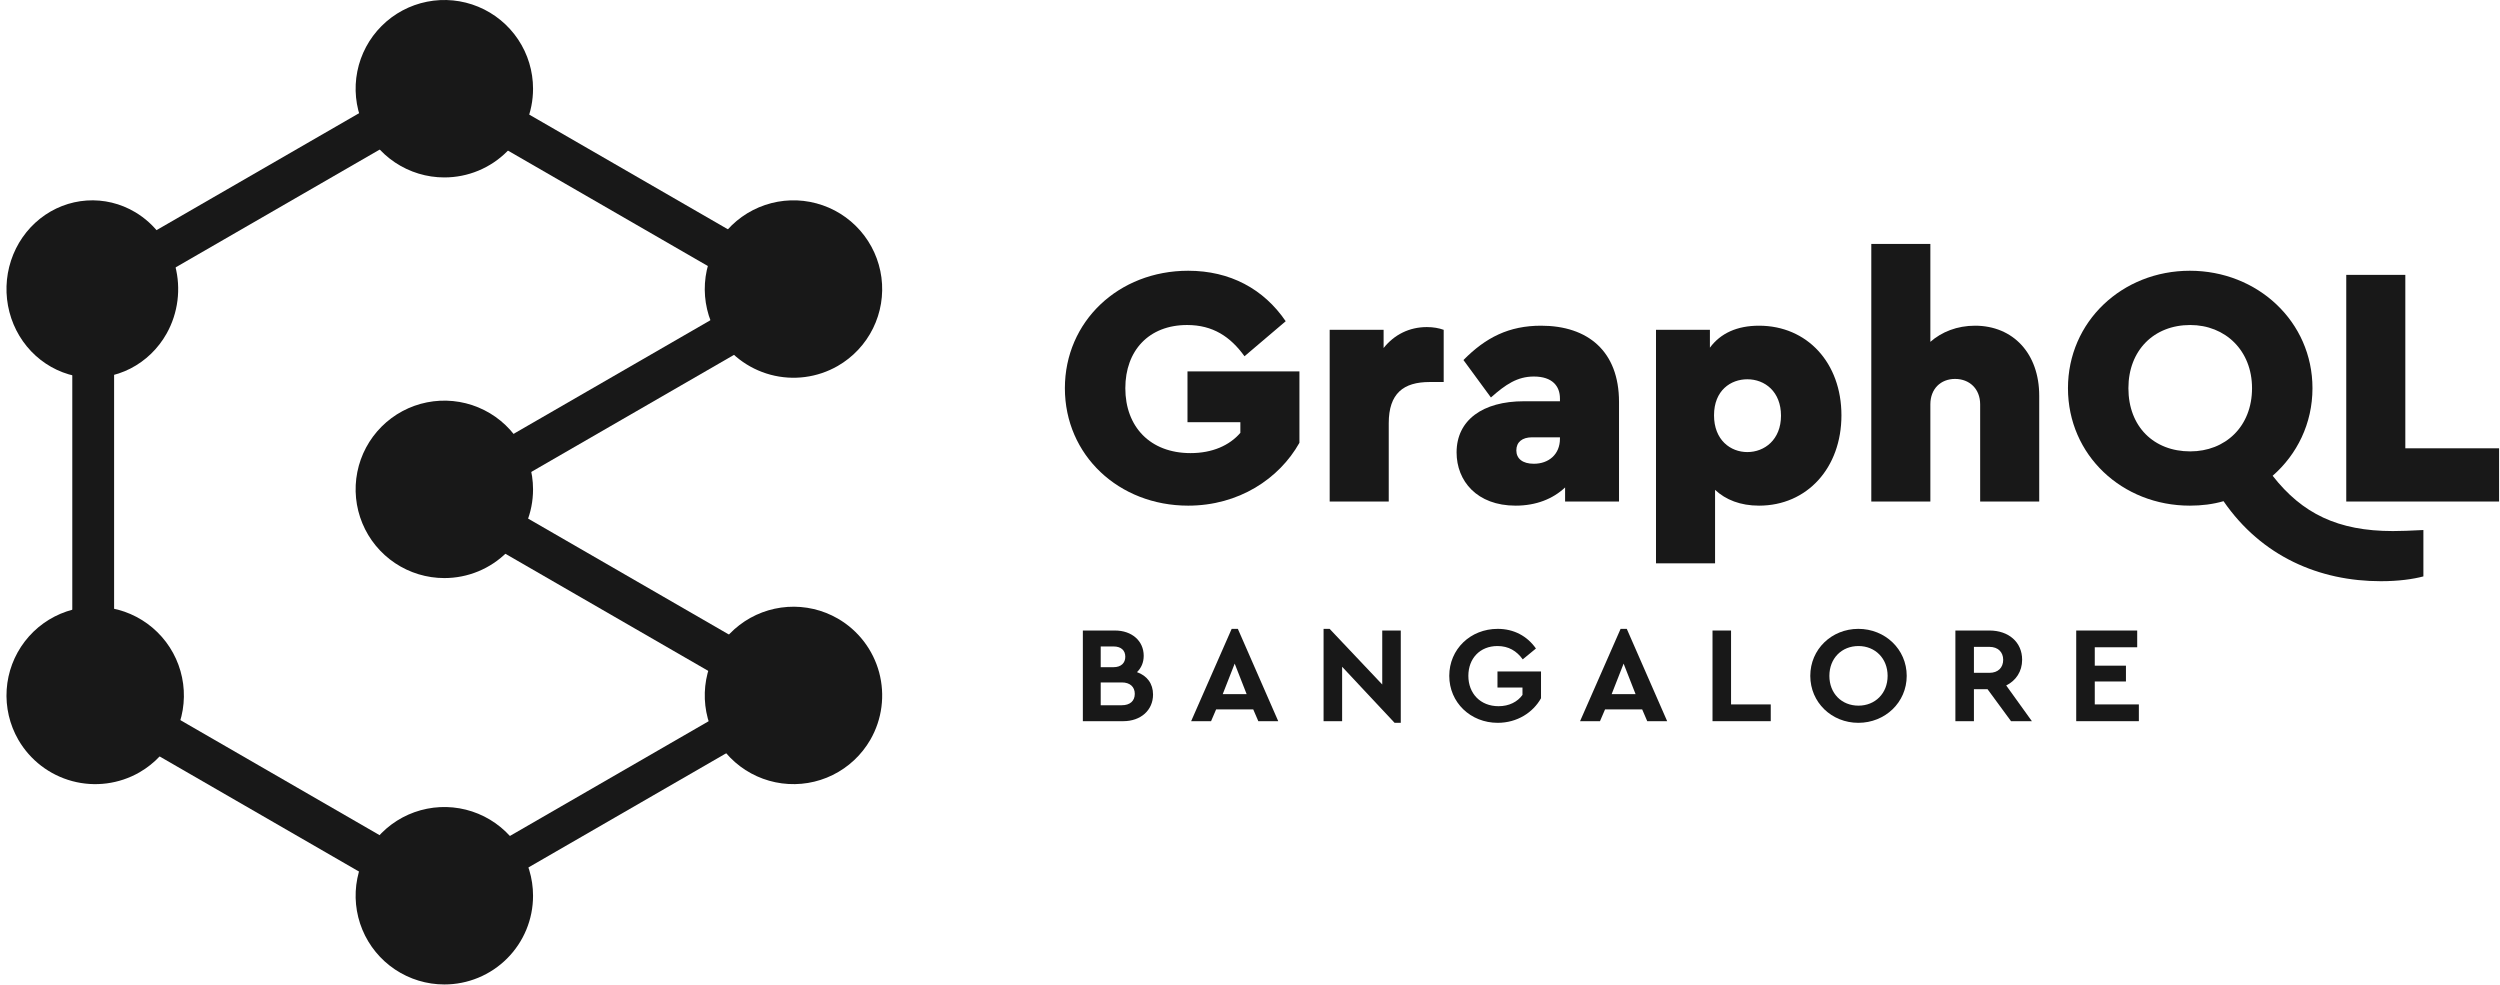
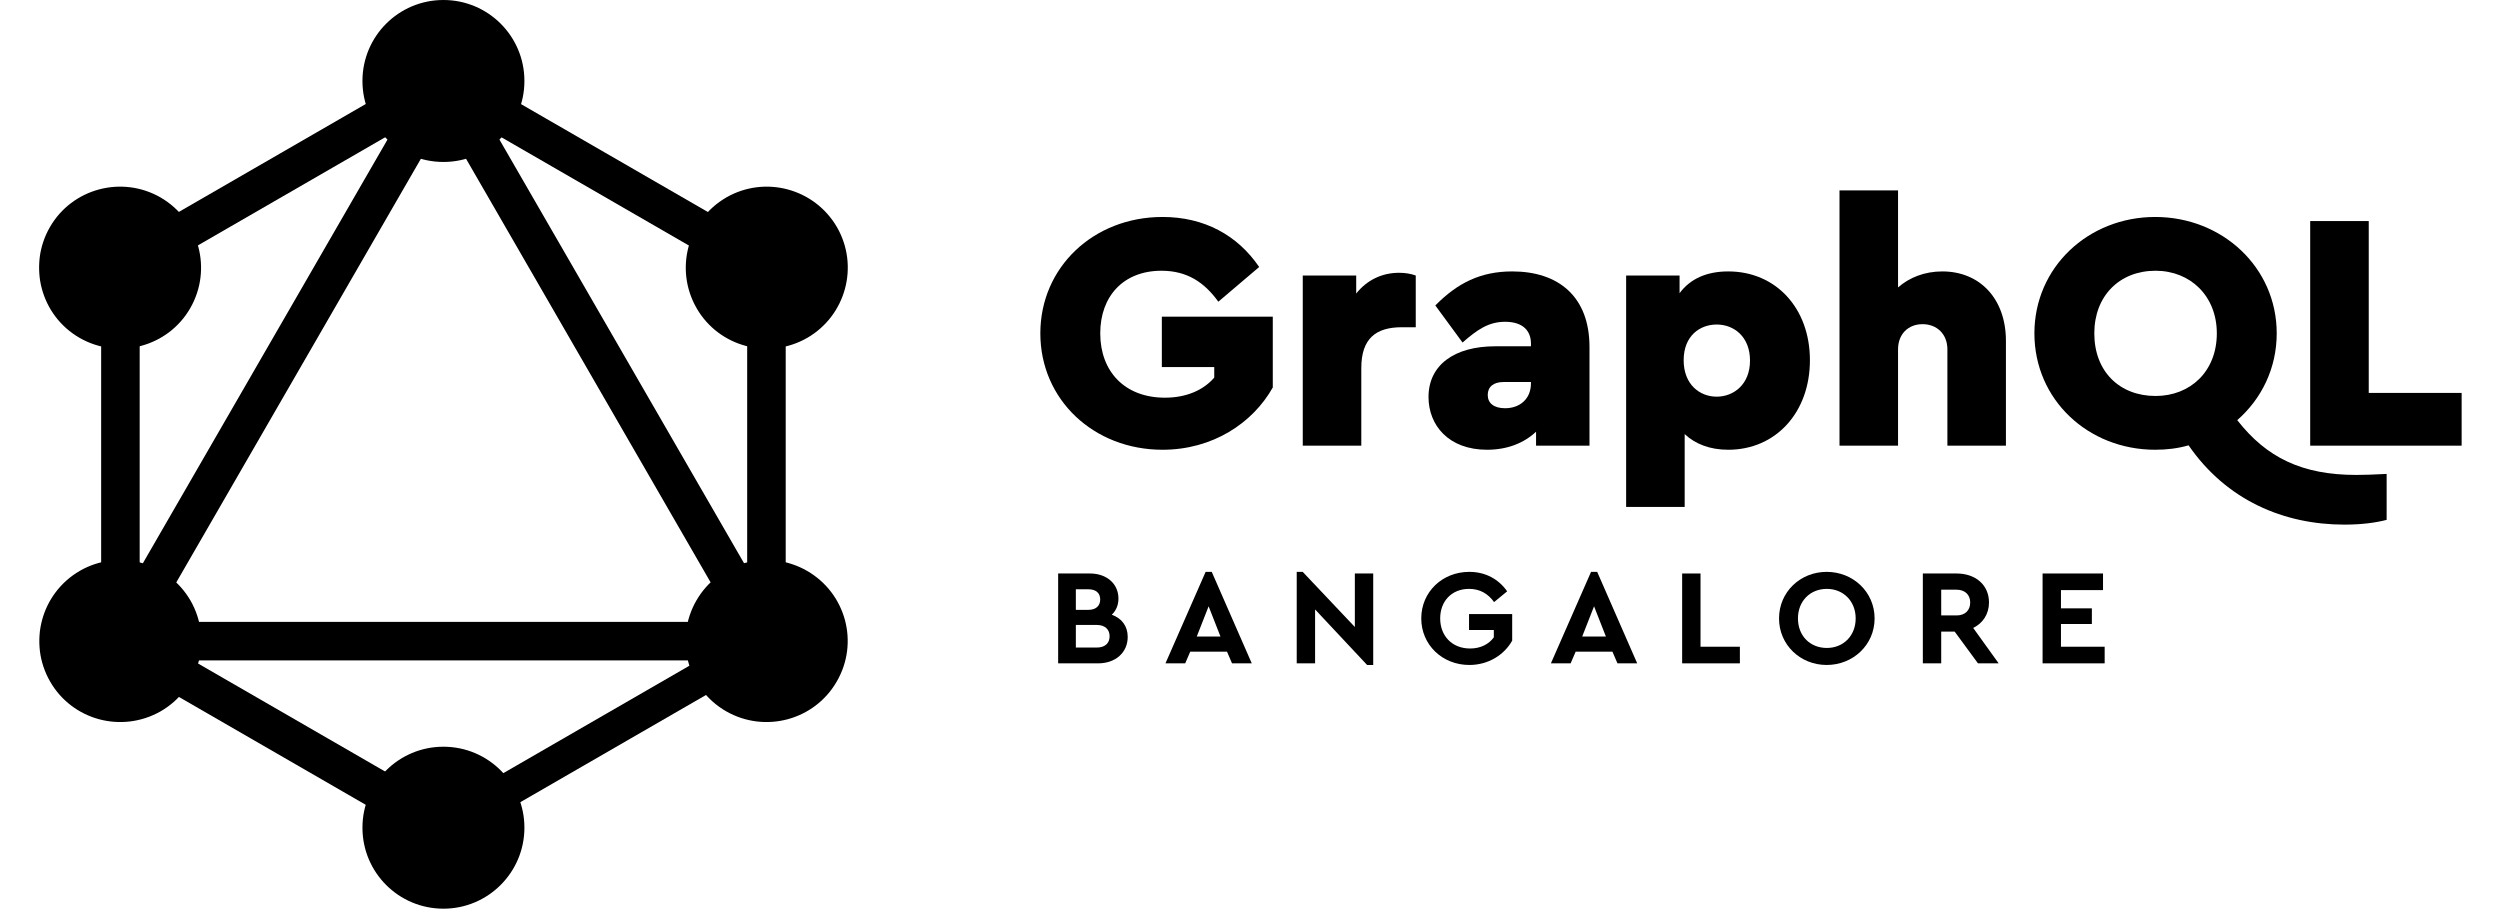
- <svg xmlns="http://www.w3.org/2000/svg" width="193" height="76" viewBox="0 0 193 76" fill="none">
-   <mask id="mask0" mask-type="alpha" maskUnits="userSpaceOnUse" x="0" y="0" width="193" height="76">
-     <path d="M4.345 53.791L35.5 71.779L37.114 68.984L5.958 50.995L4.345 53.791Z" fill="#181818" />
-     <path d="M31.285 7.049L62.44 25.037L64.054 22.241L32.899 4.253L31.285 7.049Z" fill="#181818" />
-     <path d="M30.139 37.626L61.295 55.614L62.909 52.818L31.753 34.83L30.139 37.626Z" fill="#181818" />
-     <path d="M4.353 22.23L5.967 25.025L37.123 7.037L35.509 4.242L4.353 22.23Z" fill="#181818" />
-     <path d="M31.405 38.253L33.019 41.048L64.174 23.06L62.561 20.265L31.405 38.253Z" fill="#181818" />
-     <path d="M8.809 20.019H5.581V55.996H8.809V20.019Z" fill="#181818" />
-     <path d="M33.416 67.971L34.826 70.413L61.923 54.768L60.513 52.326L33.416 67.971Z" fill="#181818" />
-     <path d="M67.191 57.108C66.514 58.282 65.504 59.228 64.289 59.828C63.075 60.428 61.709 60.654 60.366 60.477C59.023 60.301 57.762 59.73 56.743 58.838C55.724 57.945 54.992 56.77 54.641 55.462C54.29 54.154 54.335 52.771 54.77 51.488C55.205 50.205 56.011 49.08 57.085 48.255C58.16 47.43 59.455 46.942 60.807 46.853C62.158 46.764 63.506 47.077 64.68 47.754C66.252 48.663 67.4 50.158 67.871 51.912C68.341 53.666 68.097 55.535 67.191 57.108Z" fill="#181818" />
-     <path d="M12.871 25.736C12.216 26.909 11.239 27.856 10.063 28.455C8.888 29.055 7.566 29.281 6.266 29.105C4.967 28.929 3.746 28.358 2.76 27.465C1.774 26.573 1.066 25.398 0.727 24.09C0.387 22.781 0.43 21.398 0.851 20.115C1.272 18.832 2.052 17.707 3.091 16.882C4.131 16.057 5.385 15.569 6.693 15.48C8.001 15.391 9.306 15.705 10.441 16.382C11.963 17.29 13.073 18.786 13.529 20.54C13.985 22.293 13.748 24.162 12.871 25.736Z" fill="#181818" />
-     <path d="M1.416 57.112C0.739 55.938 0.426 54.59 0.515 53.238C0.604 51.886 1.092 50.591 1.917 49.516C2.742 48.441 3.867 47.636 5.15 47.201C6.433 46.766 7.816 46.721 9.124 47.072C10.432 47.423 11.607 48.155 12.5 49.174C13.393 50.193 13.963 51.454 14.139 52.797C14.316 54.141 14.09 55.506 13.49 56.721C12.89 57.936 11.944 58.946 10.771 59.623C9.197 60.528 7.328 60.772 5.575 60.301C3.821 59.83 2.326 58.684 1.416 57.112Z" fill="#181818" />
-     <path d="M55.323 25.739C54.647 24.565 54.333 23.217 54.422 21.865C54.511 20.513 54.999 19.218 55.824 18.143C56.649 17.069 57.774 16.263 59.057 15.828C60.34 15.393 61.723 15.348 63.031 15.7C64.34 16.051 65.514 16.782 66.407 17.801C67.3 18.82 67.87 20.081 68.047 21.424C68.223 22.768 67.997 24.134 67.397 25.349C66.798 26.564 65.852 27.573 64.678 28.25C63.104 29.155 61.236 29.399 59.482 28.928C57.728 28.458 56.233 27.311 55.323 25.739Z" fill="#181818" />
-     <path d="M34.303 76C32.948 76 31.624 75.598 30.497 74.845C29.371 74.093 28.493 73.023 27.975 71.772C27.457 70.52 27.321 69.143 27.585 67.815C27.849 66.486 28.502 65.266 29.46 64.308C30.417 63.35 31.638 62.698 32.966 62.434C34.295 62.169 35.672 62.305 36.923 62.823C38.175 63.342 39.245 64.219 39.997 65.346C40.75 66.472 41.151 67.796 41.151 69.151C41.152 70.05 40.976 70.941 40.632 71.773C40.288 72.604 39.783 73.359 39.147 73.996C38.511 74.632 37.756 75.136 36.924 75.48C36.093 75.824 35.202 76.001 34.303 76Z" fill="#181818" />
-     <path d="M34.303 13.698C32.948 13.698 31.624 13.296 30.497 12.543C29.371 11.791 28.493 10.721 27.975 9.47C27.457 8.218 27.321 6.841 27.585 5.513C27.849 4.184 28.502 2.964 29.46 2.006C30.417 1.048 31.638 0.396 32.966 0.132C34.295 -0.133 35.672 0.003 36.923 0.521C38.175 1.04 39.245 1.918 39.997 3.044C40.75 4.17 41.151 5.494 41.151 6.849C41.152 7.748 40.976 8.639 40.632 9.471C40.288 10.302 39.783 11.057 39.147 11.694C38.511 12.33 37.756 12.834 36.924 13.178C36.093 13.522 35.202 13.698 34.303 13.698Z" fill="#181818" />
-     <path d="M34.303 44.627C32.948 44.627 31.624 44.225 30.497 43.473C29.371 42.72 28.493 41.651 27.975 40.399C27.457 39.148 27.321 37.771 27.585 36.442C27.849 35.114 28.502 33.893 29.46 32.935C30.417 31.978 31.638 31.325 32.966 31.061C34.295 30.797 35.672 30.932 36.923 31.451C38.175 31.969 39.245 32.847 39.997 33.973C40.75 35.1 41.151 36.424 41.151 37.778C41.152 38.678 40.976 39.569 40.632 40.4C40.288 41.231 39.783 41.987 39.147 42.623C38.511 43.259 37.756 43.764 36.924 44.108C36.093 44.451 35.202 44.628 34.303 44.627Z" fill="#181818" />
-     <path d="M87.774 51.889C88.103 51.571 88.294 51.147 88.294 50.627C88.294 49.471 87.371 48.676 86.078 48.676H84.975H83.596V55.675H84.296H86.714C88.071 55.675 89.015 54.826 89.015 53.617C89.015 52.769 88.549 52.164 87.774 51.889ZM85.961 49.906C86.555 49.906 86.873 50.213 86.873 50.701C86.873 51.178 86.555 51.507 85.961 51.507H84.975V49.906H85.961ZM86.608 54.444H84.975V52.684H86.608C87.234 52.684 87.605 53.023 87.605 53.564C87.605 54.116 87.234 54.444 86.608 54.444Z" fill="#181818" />
-     <path d="M97.142 55.675H98.68L95.562 48.548H95.085L91.956 55.675H93.494L93.886 54.763H96.749L97.142 55.675ZM96.24 53.586H94.395L95.318 51.231L96.24 53.586Z" fill="#181818" />
-     <path d="M106.709 48.676V52.843L102.647 48.548H102.18V55.675H103.612V51.475L107.663 55.802H108.14V48.676H106.709Z" fill="#181818" />
-     <path d="M115.626 48.548C113.516 48.548 111.883 50.118 111.883 52.175C111.883 54.232 113.526 55.802 115.626 55.802C117.121 55.802 118.351 55.007 118.966 53.904V51.836H115.605V53.077H117.535V53.649C117.153 54.179 116.506 54.519 115.69 54.519C114.279 54.519 113.357 53.532 113.357 52.175C113.357 50.839 114.247 49.874 115.605 49.874C116.464 49.874 117.089 50.256 117.556 50.903L118.574 50.065C117.906 49.11 116.877 48.548 115.626 48.548Z" fill="#181818" />
-     <path d="M127.167 55.675H128.705L125.587 48.548H125.11L121.981 55.675H123.519L123.911 54.763H126.775L127.167 55.675ZM126.266 53.586H124.42L125.343 51.231L126.266 53.586Z" fill="#181818" />
-     <path d="M133.637 48.676H132.206V55.675H136.702V54.381H133.637V48.676Z" fill="#181818" />
-     <path d="M143.465 48.548C141.408 48.548 139.754 50.118 139.754 52.175C139.754 54.232 141.408 55.802 143.465 55.802C145.523 55.802 147.198 54.232 147.198 52.175C147.198 50.118 145.523 48.548 143.465 48.548ZM143.476 49.874C144.759 49.874 145.724 50.828 145.724 52.175C145.724 53.532 144.759 54.476 143.476 54.476C142.172 54.476 141.228 53.532 141.228 52.175C141.228 50.828 142.172 49.874 143.476 49.874Z" fill="#181818" />
-     <path d="M156.862 55.675L154.879 52.917C155.632 52.546 156.109 51.836 156.109 50.934C156.109 49.566 155.06 48.676 153.586 48.676H150.956V55.675H152.387V53.204H153.437L155.251 55.675H156.862ZM152.387 49.938H153.586C154.254 49.938 154.646 50.351 154.646 50.934C154.646 51.539 154.254 51.942 153.586 51.942H152.387V49.938Z" fill="#181818" />
-     <path d="M164.992 48.676H160.284V55.675H165.12V54.381H161.716V52.61H164.123V51.39H161.716V49.969H164.992V48.676Z" fill="#181818" />
-     <path d="M91.727 20.902C86.345 20.902 82.209 24.826 82.209 29.969C82.209 35.139 86.371 39.036 91.727 39.036C95.624 39.036 98.752 36.968 100.316 34.184V28.67H91.674V32.594H95.756V33.416C94.908 34.397 93.582 34.98 91.912 34.98C88.784 34.98 86.875 32.938 86.875 29.969C86.875 27.079 88.678 25.091 91.647 25.091C93.635 25.091 94.988 25.992 96.075 27.503L99.256 24.799C97.559 22.307 94.961 20.902 91.727 20.902Z" fill="#181818" />
-     <path d="M110.154 25.25C108.802 25.25 107.635 25.833 106.814 26.867V25.462H102.651V38.718H107.211V32.673C107.211 30.367 108.351 29.492 110.366 29.492H111.453V25.462C111.082 25.33 110.658 25.25 110.154 25.25Z" fill="#181818" />
-     <path d="M118.969 25.144C116.504 25.144 114.701 26.045 112.978 27.795L115.099 30.685C116.239 29.677 117.14 29.068 118.413 29.068C119.844 29.068 120.428 29.81 120.428 30.765V30.977H117.644C114.462 30.977 112.448 32.435 112.448 34.927C112.448 37.127 114.012 39.036 117.008 39.036C118.598 39.036 119.897 38.506 120.825 37.631V38.718H124.988V31.03C124.988 27.106 122.575 25.144 118.969 25.144ZM118.413 35.802C117.538 35.802 117.061 35.404 117.061 34.768C117.061 34.131 117.511 33.76 118.28 33.76H120.428V33.866C120.428 35.086 119.553 35.802 118.413 35.802Z" fill="#181818" />
-     <path d="M135.796 25.144C134.099 25.144 132.827 25.727 132.005 26.841V25.462H127.843V43.49H132.403V37.817C133.224 38.585 134.364 39.036 135.796 39.036C139.508 39.036 142.159 36.12 142.159 32.063C142.159 28.007 139.508 25.144 135.796 25.144ZM134.895 34.9C133.596 34.9 132.323 33.972 132.323 32.063C132.323 30.128 133.622 29.28 134.895 29.28C136.247 29.28 137.493 30.234 137.493 32.09C137.493 33.946 136.22 34.9 134.895 34.9Z" fill="#181818" />
-     <path d="M152.471 25.144C151.092 25.144 149.899 25.621 149.024 26.39V18.834H144.464V38.718H149.024V31.215C149.024 30.022 149.819 29.253 150.933 29.253C152.046 29.253 152.868 30.022 152.868 31.215V38.718H157.428V30.552C157.428 27.291 155.413 25.144 152.471 25.144Z" fill="#181818" />
-     <path d="M184.727 40.998C180.485 40.998 177.728 39.646 175.448 36.73C177.33 35.086 178.523 32.7 178.523 29.969C178.523 24.826 174.281 20.902 169.058 20.902C163.836 20.902 159.647 24.826 159.647 29.969C159.647 35.139 163.836 39.036 169.058 39.036C169.96 39.036 170.835 38.93 171.657 38.691C174.599 42.96 179.053 44.869 183.799 44.869C185.177 44.869 186.291 44.71 187.086 44.498V40.918C186.105 40.971 185.284 40.998 184.727 40.998ZM164.313 29.969C164.313 27.053 166.275 25.091 169.085 25.091C171.789 25.091 173.857 27.053 173.857 29.969C173.857 32.938 171.789 34.847 169.085 34.847C166.275 34.847 164.313 32.938 164.313 29.969Z" fill="#181818" />
-     <path d="M185.691 21.22H181.131V38.718H192.929V34.609H185.691V21.22Z" fill="#181818" />
+ <svg xmlns="http://www.w3.org/2000/svg" width="192" height="70" viewBox="0 0 192 70" fill="none">
+   <mask id="mask0" mask-type="alpha" maskUnits="userSpaceOnUse" x="3" y="0" width="187" height="70">
+     <path d="M85.385 47.212C85.709 46.899 85.897 46.48 85.897 45.968C85.897 44.829 84.988 44.044 83.712 44.044H81.266V50.945H84.34C85.678 50.945 86.608 50.108 86.608 48.916C86.608 48.08 86.148 47.484 85.385 47.212ZM83.597 45.257C84.183 45.257 84.496 45.56 84.496 46.041C84.496 46.512 84.183 46.836 83.597 46.836H82.625V45.257H83.597ZM84.235 49.732H82.625V47.996H84.235C84.852 47.996 85.218 48.331 85.218 48.864C85.218 49.408 84.852 49.732 84.235 49.732Z" fill="#181818" />
+     <path d="M94.62 50.945H96.136L93.062 43.919H92.592L89.508 50.945H91.024L91.41 50.046H94.233L94.62 50.945ZM93.731 48.885H91.912L92.822 46.564L93.731 48.885Z" fill="#181818" />
+     <path d="M104.052 44.044V48.153L100.048 43.919H99.588V50.945H100.999V46.804L104.993 51.07H105.463V44.044H104.052Z" fill="#181818" />
+     <path d="M112.843 43.919C110.763 43.919 109.153 45.466 109.153 47.495C109.153 49.523 110.773 51.07 112.843 51.07C114.317 51.07 115.53 50.286 116.136 49.199V47.16H112.822V48.383H114.725V48.948C114.349 49.471 113.711 49.805 112.906 49.805C111.515 49.805 110.606 48.833 110.606 47.495C110.606 46.177 111.484 45.226 112.822 45.226C113.669 45.226 114.286 45.602 114.746 46.24L115.75 45.414C115.091 44.473 114.077 43.919 112.843 43.919Z" fill="#181818" />
+     <path d="M124.221 50.945H125.737L122.664 43.919H122.193L119.109 50.945H120.625L121.012 50.046H123.834L124.221 50.945ZM123.333 48.885H121.513L122.423 46.564L123.333 48.885Z" fill="#181818" />
+     <path d="M130.6 44.044H129.189V50.945H133.622V49.669H130.6V44.044Z" fill="#181818" />
+     <path d="M140.289 43.919C138.261 43.919 136.63 45.466 136.63 47.495C136.63 49.523 138.261 51.07 140.289 51.07C142.318 51.07 143.969 49.523 143.969 47.495C143.969 45.466 142.318 43.919 140.289 43.919ZM140.3 45.226C141.565 45.226 142.516 46.167 142.516 47.495C142.516 48.833 141.565 49.763 140.3 49.763C139.014 49.763 138.083 48.833 138.083 47.495C138.083 46.167 139.014 45.226 140.3 45.226Z" fill="#181818" />
+     <path d="M153.497 50.945L151.542 48.226C152.284 47.861 152.755 47.16 152.755 46.271C152.755 44.923 151.72 44.044 150.267 44.044H147.674V50.945H149.085V48.509H150.12L151.908 50.945H153.497ZM149.085 45.289H150.267C150.925 45.289 151.312 45.696 151.312 46.271C151.312 46.867 150.925 47.265 150.267 47.265H149.085V45.289Z" fill="#181818" />
+     <path d="M161.512 44.044H156.87V50.945H161.638V49.669H158.282V47.923H160.655V46.721H158.282V45.32H161.512V44.044Z" fill="#181818" />
+     <path d="M89.282 16.663C83.976 16.663 79.898 20.532 79.898 25.602C79.898 30.699 84.002 34.541 89.282 34.541C93.124 34.541 96.208 32.502 97.75 29.758V24.321H89.229V28.19H93.254V29C92.418 29.967 91.111 30.542 89.465 30.542C86.38 30.542 84.499 28.529 84.499 25.602C84.499 22.753 86.276 20.793 89.203 20.793C91.164 20.793 92.497 21.682 93.568 23.171L96.705 20.505C95.032 18.049 92.47 16.663 89.282 16.663Z" fill="#181818" />
+     <path d="M107.449 20.95C106.116 20.95 104.966 21.525 104.156 22.544V21.159H100.052V34.227H104.548V28.268C104.548 25.994 105.672 25.132 107.658 25.132H108.73V21.159C108.364 21.028 107.945 20.95 107.449 20.95Z" fill="#181818" />
+     <path d="M116.14 20.845C113.709 20.845 111.932 21.734 110.233 23.459L112.324 26.308C113.448 25.315 114.336 24.713 115.591 24.713C117.002 24.713 117.577 25.445 117.577 26.386V26.595H114.833C111.696 26.595 109.71 28.033 109.71 30.49C109.71 32.659 111.252 34.541 114.206 34.541C115.774 34.541 117.054 34.018 117.969 33.156V34.227H122.073V26.648C122.073 22.779 119.694 20.845 116.14 20.845ZM115.591 31.352C114.728 31.352 114.258 30.96 114.258 30.333C114.258 29.706 114.702 29.34 115.46 29.34H117.577V29.444C117.577 30.647 116.715 31.352 115.591 31.352Z" fill="#181818" />
+     <path d="M132.729 20.845C131.056 20.845 129.801 21.42 128.991 22.518V21.159H124.887V38.932H129.383V33.339C130.193 34.097 131.317 34.541 132.729 34.541C136.388 34.541 139.002 31.666 139.002 27.667C139.002 23.668 136.388 20.845 132.729 20.845ZM131.84 30.464C130.559 30.464 129.305 29.549 129.305 27.667C129.305 25.759 130.585 24.923 131.84 24.923C133.173 24.923 134.401 25.863 134.401 27.693C134.401 29.523 133.147 30.464 131.84 30.464Z" fill="#181818" />
+     <path d="M149.168 20.845C147.809 20.845 146.632 21.316 145.77 22.074V14.624H141.274V34.227H145.77V26.831C145.77 25.654 146.554 24.896 147.652 24.896C148.749 24.896 149.56 25.654 149.56 26.831V34.227H154.055V26.177C154.055 22.962 152.069 20.845 149.168 20.845Z" fill="#181818" />
+     <path d="M180.968 36.475C176.786 36.475 174.068 35.142 171.82 32.267C173.676 30.647 174.852 28.294 174.852 25.602C174.852 20.532 170.67 16.663 165.521 16.663C160.372 16.663 156.242 20.532 156.242 25.602C156.242 30.699 160.372 34.541 165.521 34.541C166.41 34.541 167.272 34.437 168.083 34.201C170.984 38.409 175.375 40.291 180.053 40.291C181.413 40.291 182.51 40.134 183.294 39.925V36.397C182.327 36.449 181.517 36.475 180.968 36.475ZM160.843 25.602C160.843 22.727 162.777 20.793 165.547 20.793C168.213 20.793 170.252 22.727 170.252 25.602C170.252 28.529 168.213 30.411 165.547 30.411C162.777 30.411 160.843 28.529 160.843 25.602Z" fill="#181818" />
+     <path d="M181.919 16.977H177.423V34.227H189.054V30.176H181.919V16.977Z" fill="#181818" />
+     <path d="M6.093 51.709L8.655 53.188L37.195 3.756L34.633 2.277L6.093 51.709Z" fill="#181818" />
+     <path d="M62.587 47.761H5.506V50.719H62.587V47.761Z" fill="#181818" />
+     <path d="M6.635 49.423L35.187 65.907L36.666 63.345L8.114 46.861L6.635 49.423Z" fill="#181818" />
+     <path d="M31.437 6.46L59.988 22.944L61.467 20.382L32.916 3.898L31.437 6.46Z" fill="#181818" />
+     <path d="M6.643 20.371L8.122 22.933L36.673 6.448L35.194 3.886L6.643 20.371Z" fill="#181818" />
+     <path d="M30.921 3.757L59.462 53.189L62.024 51.71L33.483 2.278L30.921 3.757Z" fill="#181818" />
+     <path d="M10.727 18.409H7.769V51.378H10.727V18.409Z" fill="#181818" />
+     <path d="M60.342 18.409H57.383V51.378H60.342V18.409Z" fill="#181818" />
+     <path d="M33.391 62.417L34.683 64.655L59.515 50.318L58.223 48.08L33.391 62.417Z" fill="#181818" />
+     <path d="M64.262 52.341C62.551 55.318 58.738 56.333 55.761 54.623C52.785 52.912 51.77 49.098 53.48 46.122C55.191 43.146 59.005 42.13 61.981 43.841C64.975 45.569 65.991 49.365 64.262 52.341Z" fill="#181818" />
+     <path d="M14.612 23.666C12.901 26.642 9.088 27.658 6.112 25.947C3.135 24.236 2.12 20.423 3.83 17.447C5.541 14.47 9.355 13.455 12.331 15.165C15.307 16.894 16.323 20.69 14.612 23.666Z" fill="#181818" />
+     <path d="M3.848 52.341C2.137 49.365 3.153 45.569 6.129 43.841C9.105 42.13 12.901 43.146 14.63 46.122C16.341 49.098 15.325 52.894 12.349 54.623C9.355 56.333 5.559 55.318 3.848 52.341Z" fill="#181818" />
+     <path d="M53.498 23.666C51.787 20.69 52.803 16.894 55.779 15.165C58.755 13.455 62.551 14.47 64.28 17.447C65.991 20.423 64.975 24.219 61.999 25.947C59.023 27.658 55.209 26.642 53.498 23.666Z" fill="#181818" />
+     <path d="M34.056 69.787C30.616 69.787 27.836 67.007 27.836 63.568C27.836 60.128 30.616 57.348 34.056 57.348C37.495 57.348 40.275 60.128 40.275 63.568C40.275 66.989 37.495 69.787 34.056 69.787Z" fill="#181818" />
+     <path d="M34.056 12.439C30.616 12.439 27.836 9.659 27.836 6.22C27.836 2.78 30.616 0 34.056 0C37.495 0 40.275 2.78 40.275 6.22C40.275 9.659 37.495 12.439 34.056 12.439Z" fill="#181818" />
  </mask>
  <g mask="url(#mask0)">
-     <rect x="-58.113" y="-20.52" width="294.172" height="121.65" fill="#181818" />
+     <rect x="3" width="186.331" height="71.969" fill="black" />
  </g>
</svg>
